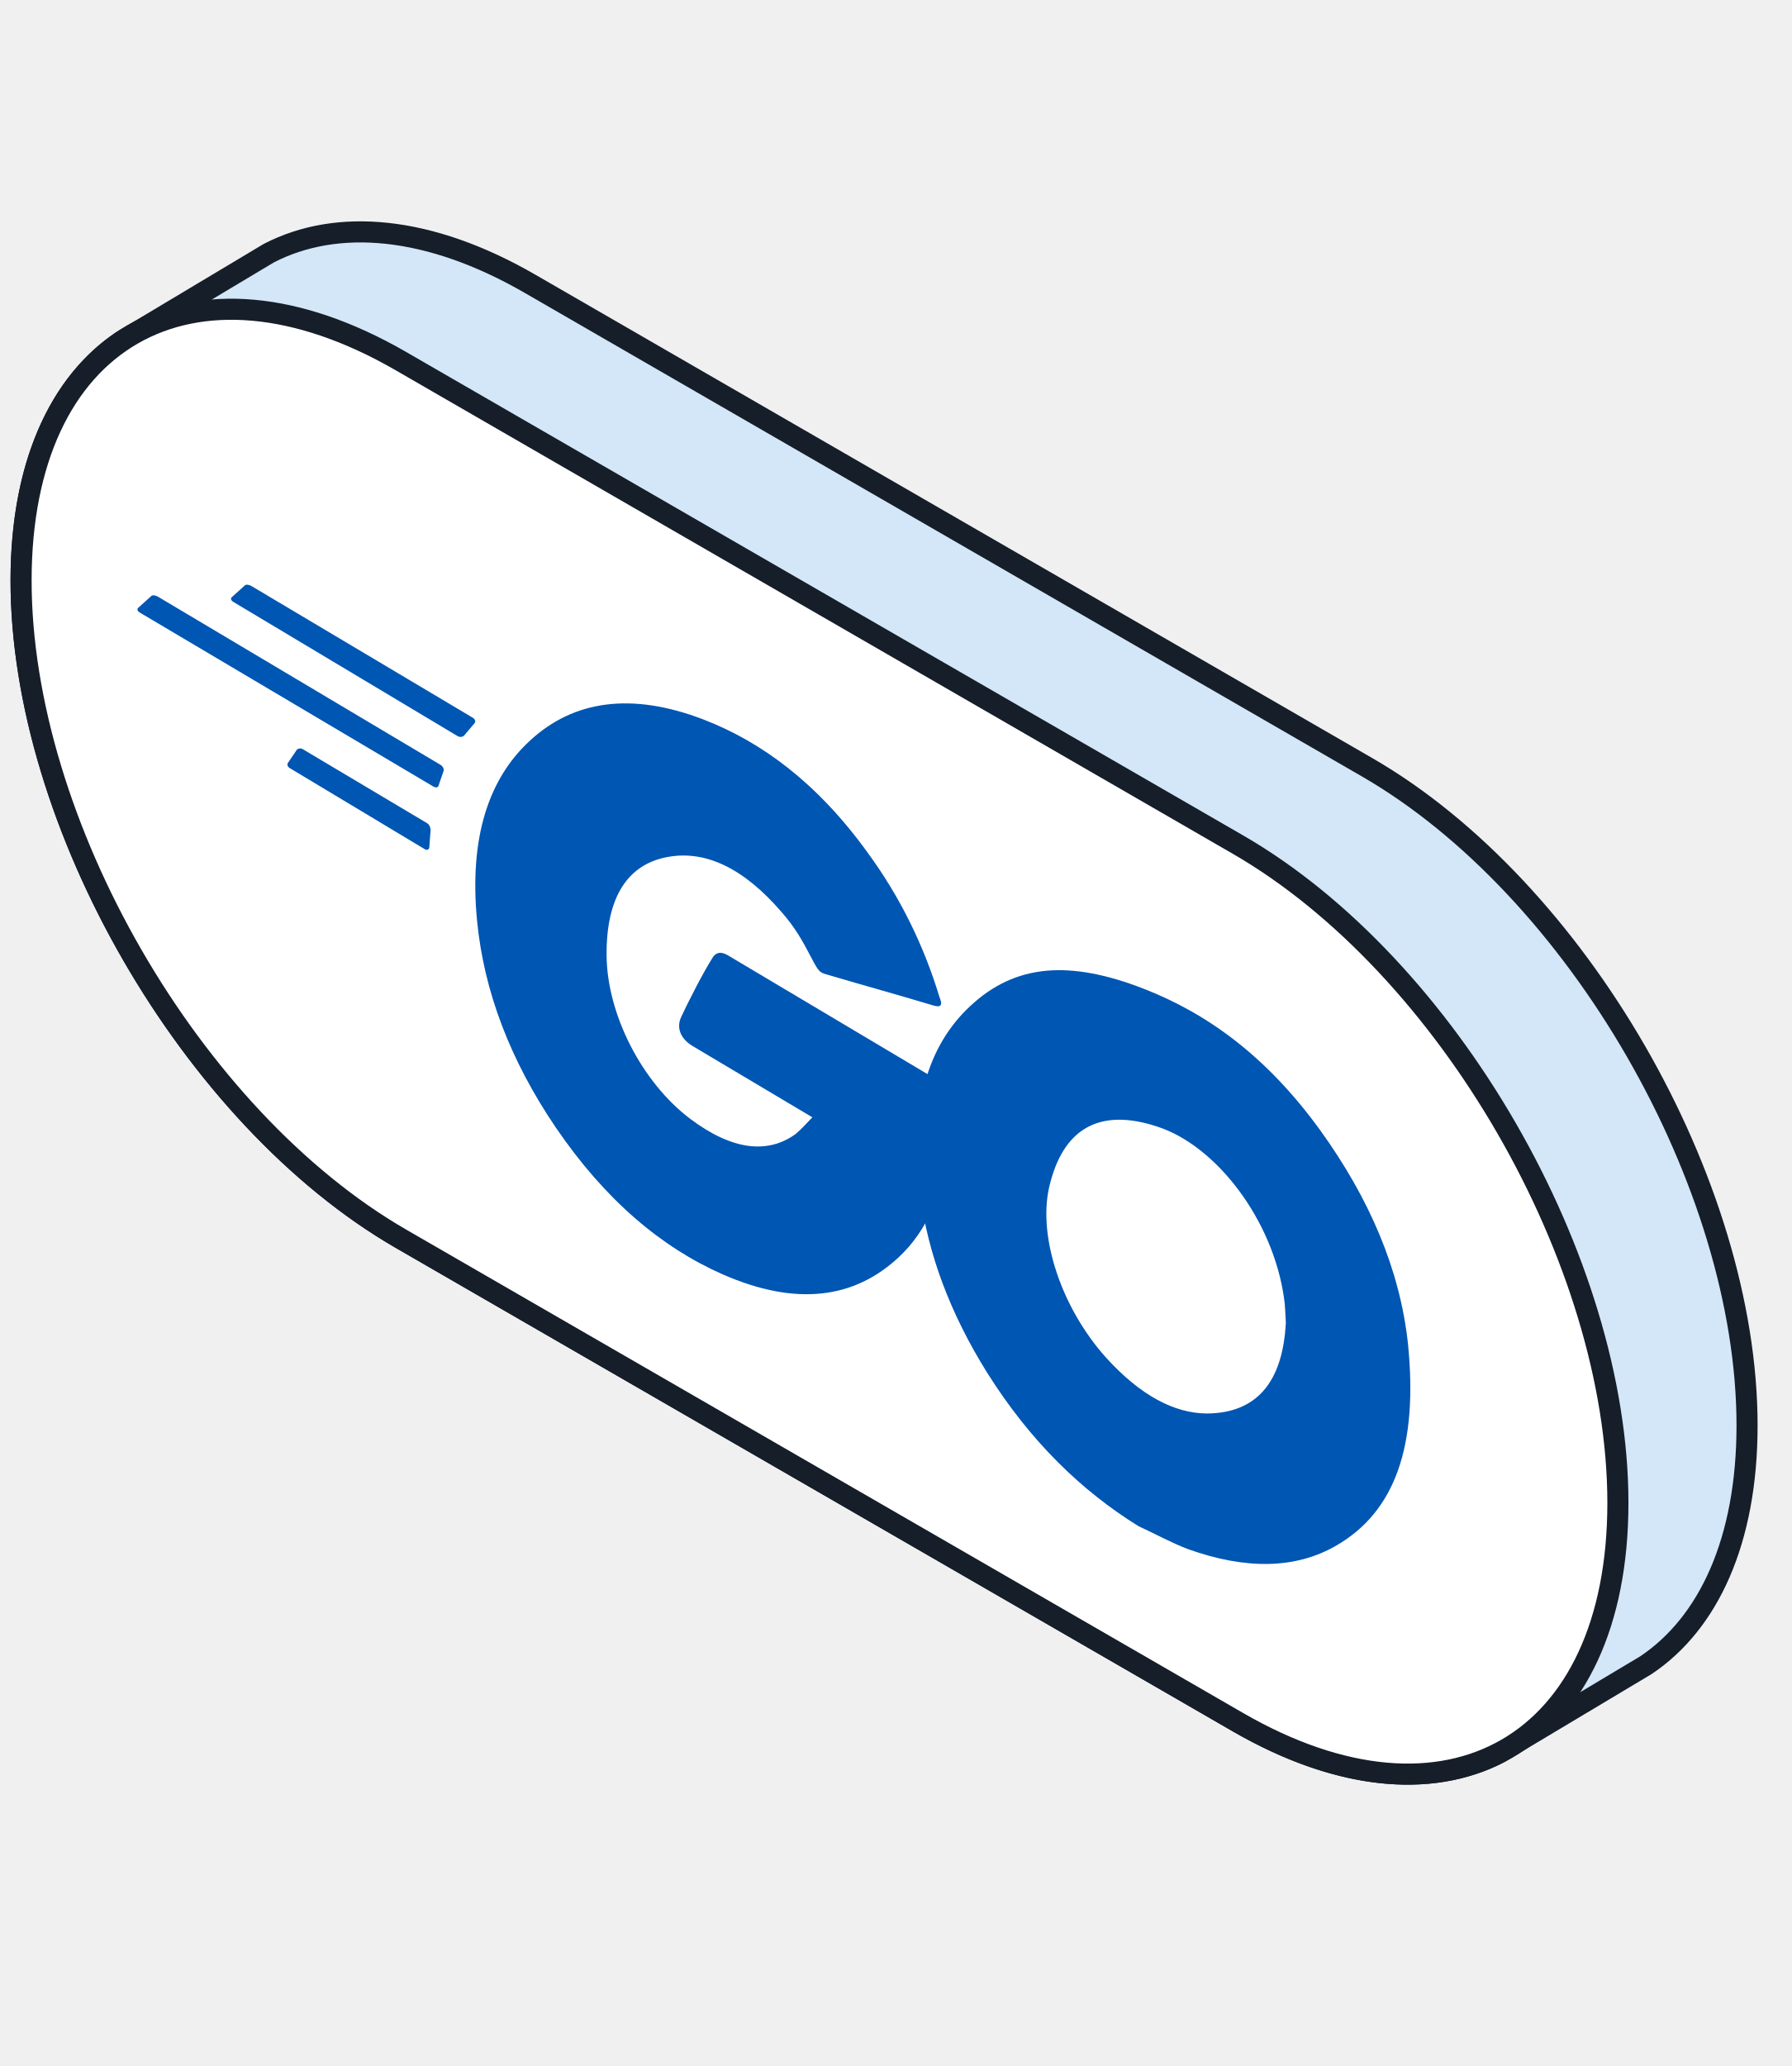
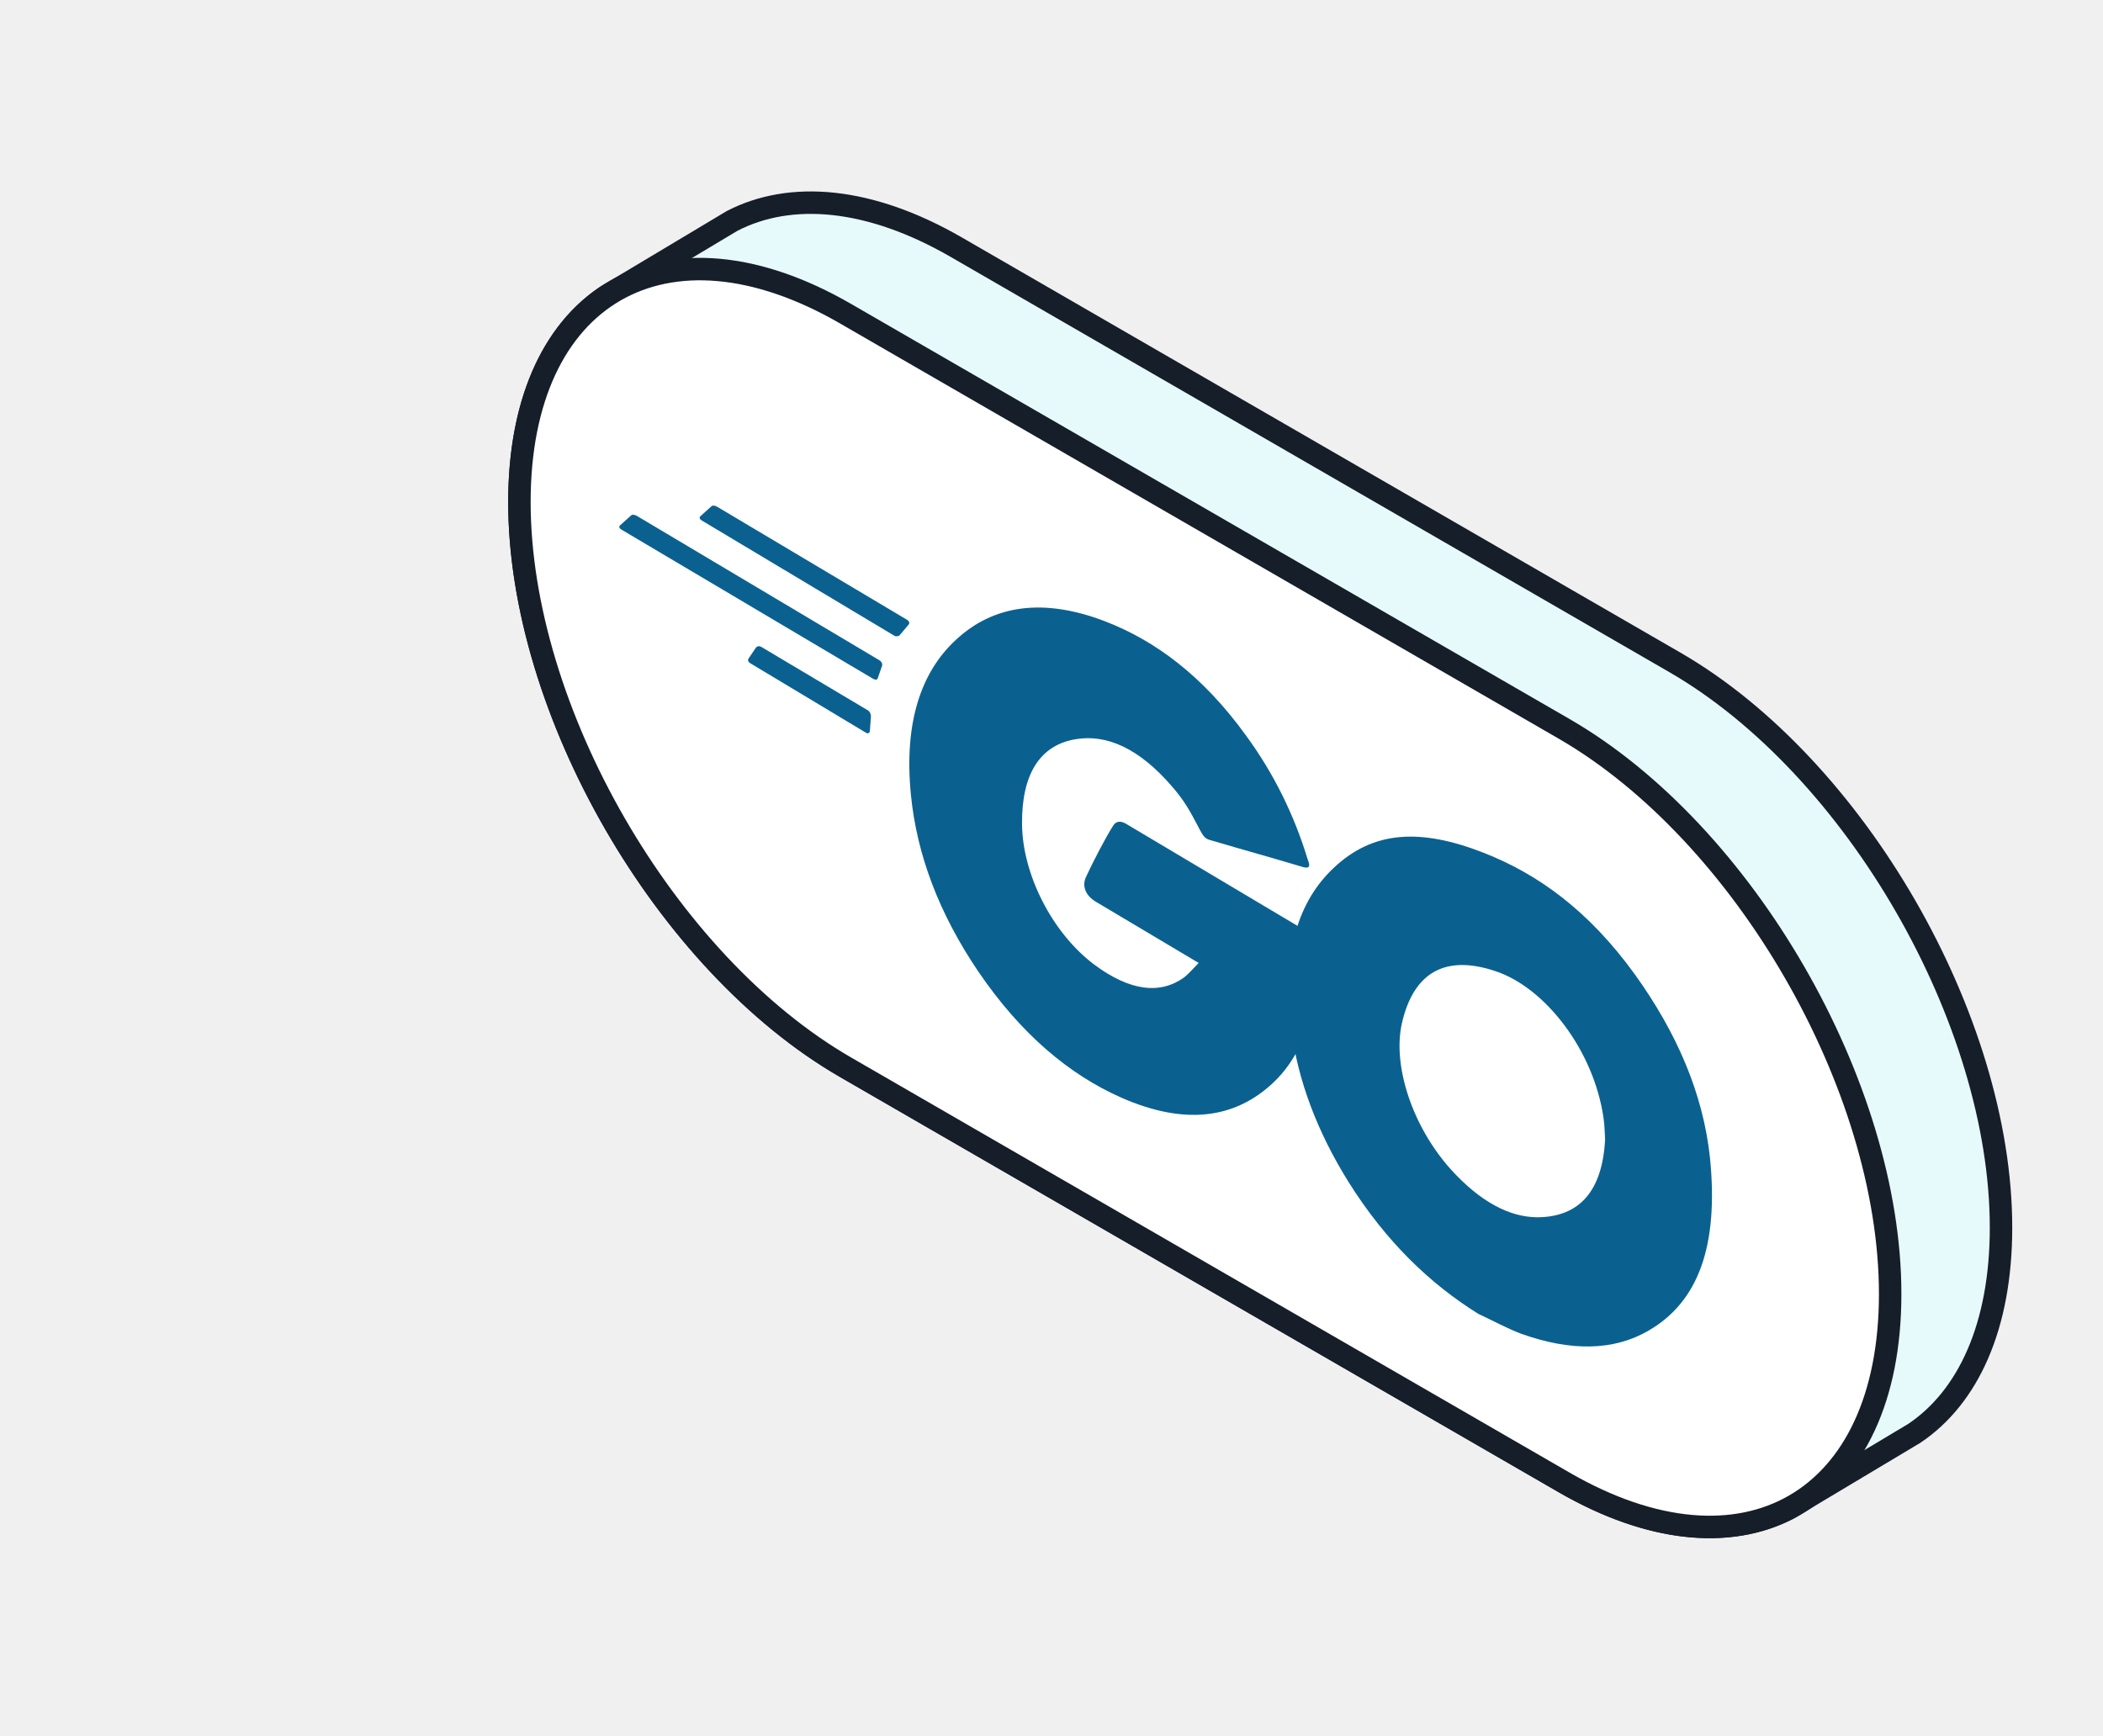
- <svg xmlns="http://www.w3.org/2000/svg" width="85" height="98" viewBox="0 0 85 98" fill="none">
-   <path d="M25.152 13.463L64.867 36.396C74.822 42.144 82.892 56.123 82.892 67.618C82.892 73.075 81.073 76.991 78.098 78.985L71.13 83.15C67.9 84.817 63.539 84.464 58.739 81.693L19.025 58.76C9.07 53.011 1 39.032 1 27.537C1 22.08 2.819 18.163 5.795 16.17L12.755 12.008C15.986 10.338 20.35 10.689 25.152 13.463Z" fill="#D4E7F8" stroke="#151E29" stroke-linejoin="round" />
-   <path d="M19.025 17.131C9.07 11.383 1 16.042 1 27.537C1 39.032 9.07 53.011 19.025 58.76L58.74 81.693C68.695 87.441 76.764 82.782 76.764 71.287C76.764 59.792 68.695 45.813 58.74 40.065L19.025 17.131Z" fill="white" stroke="#151E29" stroke-linejoin="round" />
-   <path d="M11.079 28.556C10.961 28.486 10.932 28.401 10.991 28.333L11.608 27.777C11.667 27.71 11.814 27.729 11.932 27.799L22.43 34.044C22.547 34.114 22.577 34.234 22.518 34.302L22.018 34.893C21.959 34.961 21.812 34.976 21.724 34.924L11.079 28.556ZM6.639 29.06C6.521 28.99 6.492 28.904 6.551 28.837L7.168 28.281C7.227 28.213 7.374 28.233 7.492 28.302L20.901 36.28C21.018 36.35 21.077 36.487 21.047 36.572L20.812 37.253C20.783 37.372 20.665 37.371 20.548 37.301L6.639 29.06ZM13.755 36.439C13.637 36.369 13.608 36.249 13.667 36.181L14.078 35.572C14.137 35.504 14.255 35.472 14.373 35.541L20.253 39.04C20.371 39.11 20.43 39.248 20.43 39.385L20.371 40.17C20.371 40.307 20.253 40.34 20.165 40.287L13.755 36.439ZM44.278 47.692C42.425 47.137 41.161 46.795 39.338 46.257C38.897 46.132 38.867 46.148 38.485 45.408C38.044 44.565 37.72 43.996 37.103 43.287C35.25 41.125 33.456 40.365 31.78 40.633C29.781 40.948 28.752 42.558 28.781 45.344C28.811 48.097 30.428 51.316 32.751 53.074C34.75 54.571 36.426 54.748 37.75 53.791C38.014 53.573 38.25 53.303 38.544 52.999L32.868 49.622C32.251 49.255 32.104 48.723 32.31 48.264C32.692 47.432 33.398 46.074 33.809 45.43C33.898 45.277 34.103 45.058 34.544 45.32L45.248 51.688C45.189 52.576 45.189 53.499 45.072 54.353C44.748 56.622 43.954 58.406 42.66 59.619C40.543 61.607 37.779 61.98 34.28 60.445C31.398 59.175 28.722 56.934 26.37 53.483C24.194 50.274 22.959 47.009 22.635 43.671C22.253 39.717 23.194 36.926 25.135 35.141C27.223 33.203 29.987 32.831 33.368 34.125C36.132 35.188 38.779 37.139 41.161 40.436C42.719 42.56 43.837 44.866 44.572 47.286C44.748 47.699 44.631 47.8 44.278 47.692Z" fill="#0056B3" />
-   <path d="M54.011 72.389C51.335 70.729 48.894 68.388 46.836 65.112C45.101 62.336 44.013 59.467 43.66 56.624C43.131 52.446 44.042 49.569 46.042 47.716C48.188 45.711 50.776 45.541 54.275 46.905C57.275 48.074 60.098 50.096 62.656 53.635C64.979 56.863 66.42 60.216 66.802 63.725C67.302 68.638 66.155 71.717 63.42 73.303C61.48 74.439 59.098 74.458 56.363 73.481C55.569 73.179 54.775 72.741 54.011 72.389ZM61.009 62.74C60.98 62.279 60.98 61.937 60.921 61.56C60.392 57.86 57.716 54.354 54.922 53.444C52.188 52.535 50.423 53.502 49.776 56.331C49.247 58.683 50.364 62.049 52.482 64.402C54.099 66.185 55.716 67.045 57.275 67.049C59.598 67.029 60.862 65.593 61.009 62.74Z" fill="#0056B3" />
+ <svg xmlns="http://www.w3.org/2000/svg" width="166" height="137" viewBox="0 0 166 137" fill="none">
+   <path d="M75.492 19.519L132.209 52.293C146.425 60.508 157.95 80.485 157.95 96.913C157.95 104.711 155.353 110.307 151.105 113.157L141.153 119.11C136.54 121.491 130.312 120.988 123.458 117.027L66.741 84.253C52.525 76.038 41 56.061 41 39.633C41 31.834 43.598 26.237 47.847 23.388L57.788 17.441C62.402 15.054 68.634 15.556 75.492 19.519Z" fill="#E7FAFB" stroke="#151E29" stroke-width="1.772" stroke-linejoin="round" />
+   <path d="M66.742 24.762C52.525 16.547 41 23.205 41 39.633C41 56.061 52.525 76.038 66.742 84.253L123.459 117.027C137.675 125.242 149.2 118.584 149.2 102.156C149.2 85.728 137.675 65.751 123.459 57.536L66.742 24.762Z" fill="white" stroke="#151E29" stroke-width="1.772" stroke-linejoin="round" />
+   <path d="M55.394 41.09C55.226 40.99 55.184 40.867 55.268 40.771L56.15 39.977C56.234 39.88 56.444 39.907 56.612 40.007L71.603 48.933C71.771 49.033 71.813 49.204 71.73 49.301L71.016 50.146C70.932 50.243 70.722 50.264 70.596 50.189L55.394 41.09ZM49.053 41.81C48.885 41.71 48.843 41.587 48.927 41.49L49.809 40.696C49.893 40.6 50.103 40.627 50.271 40.727L69.42 52.127C69.588 52.227 69.672 52.424 69.63 52.546L69.294 53.518C69.252 53.689 69.084 53.686 68.916 53.586L49.053 41.81ZM59.215 52.355C59.047 52.255 59.005 52.083 59.089 51.987L59.677 51.115C59.761 51.019 59.929 50.972 60.097 51.072L68.496 56.072C68.664 56.172 68.748 56.369 68.748 56.565L68.664 57.687C68.664 57.883 68.496 57.929 68.37 57.854L59.215 52.355ZM102.805 68.437C100.159 67.643 98.354 67.155 95.75 66.386C95.12 66.207 95.078 66.231 94.532 65.173C93.902 63.967 93.44 63.155 92.558 62.141C89.913 59.051 87.351 57.966 84.957 58.349C82.102 58.798 80.632 61.099 80.674 65.082C80.716 69.015 83.026 73.615 86.343 76.128C89.199 78.267 91.593 78.52 93.482 77.153C93.86 76.841 94.196 76.454 94.616 76.02L86.511 71.195C85.629 70.67 85.419 69.91 85.713 69.254C86.259 68.065 87.267 66.124 87.855 65.204C87.981 64.986 88.275 64.672 88.905 65.047L104.191 74.148C104.107 75.417 104.107 76.736 103.939 77.955C103.477 81.198 102.343 83.748 100.495 85.481C97.472 88.323 93.524 88.855 88.527 86.662C84.412 84.847 80.59 81.644 77.231 76.712C74.123 72.126 72.359 67.46 71.897 62.69C71.352 57.04 72.695 53.052 75.467 50.5C78.448 47.731 82.396 47.199 87.225 49.048C91.173 50.567 94.952 53.355 98.354 58.067C100.579 61.102 102.175 64.397 103.225 67.856C103.477 68.446 103.309 68.59 102.805 68.437Z" fill="#0A6190" />
+   <path d="M116.705 103.731C112.883 101.358 109.398 98.013 106.458 93.331C103.981 89.364 102.427 85.263 101.923 81.201C101.167 75.23 102.469 71.119 105.324 68.471C108.39 65.606 112.085 65.363 117.083 67.312C121.366 68.983 125.398 71.871 129.051 76.929C132.368 81.542 134.426 86.334 134.972 91.35C135.686 98.371 134.048 102.77 130.143 105.038C127.371 106.661 123.97 106.688 120.064 105.291C118.93 104.86 117.797 104.234 116.705 103.731ZM126.699 89.942C126.657 89.282 126.657 88.793 126.573 88.255C125.817 82.968 121.996 77.957 118.007 76.656C114.101 75.357 111.582 76.74 110.658 80.783C109.902 84.144 111.498 88.954 114.521 92.317C116.831 94.865 119.14 96.093 121.366 96.099C124.684 96.071 126.489 94.019 126.699 89.942Z" fill="#0A6190" />
</svg>
